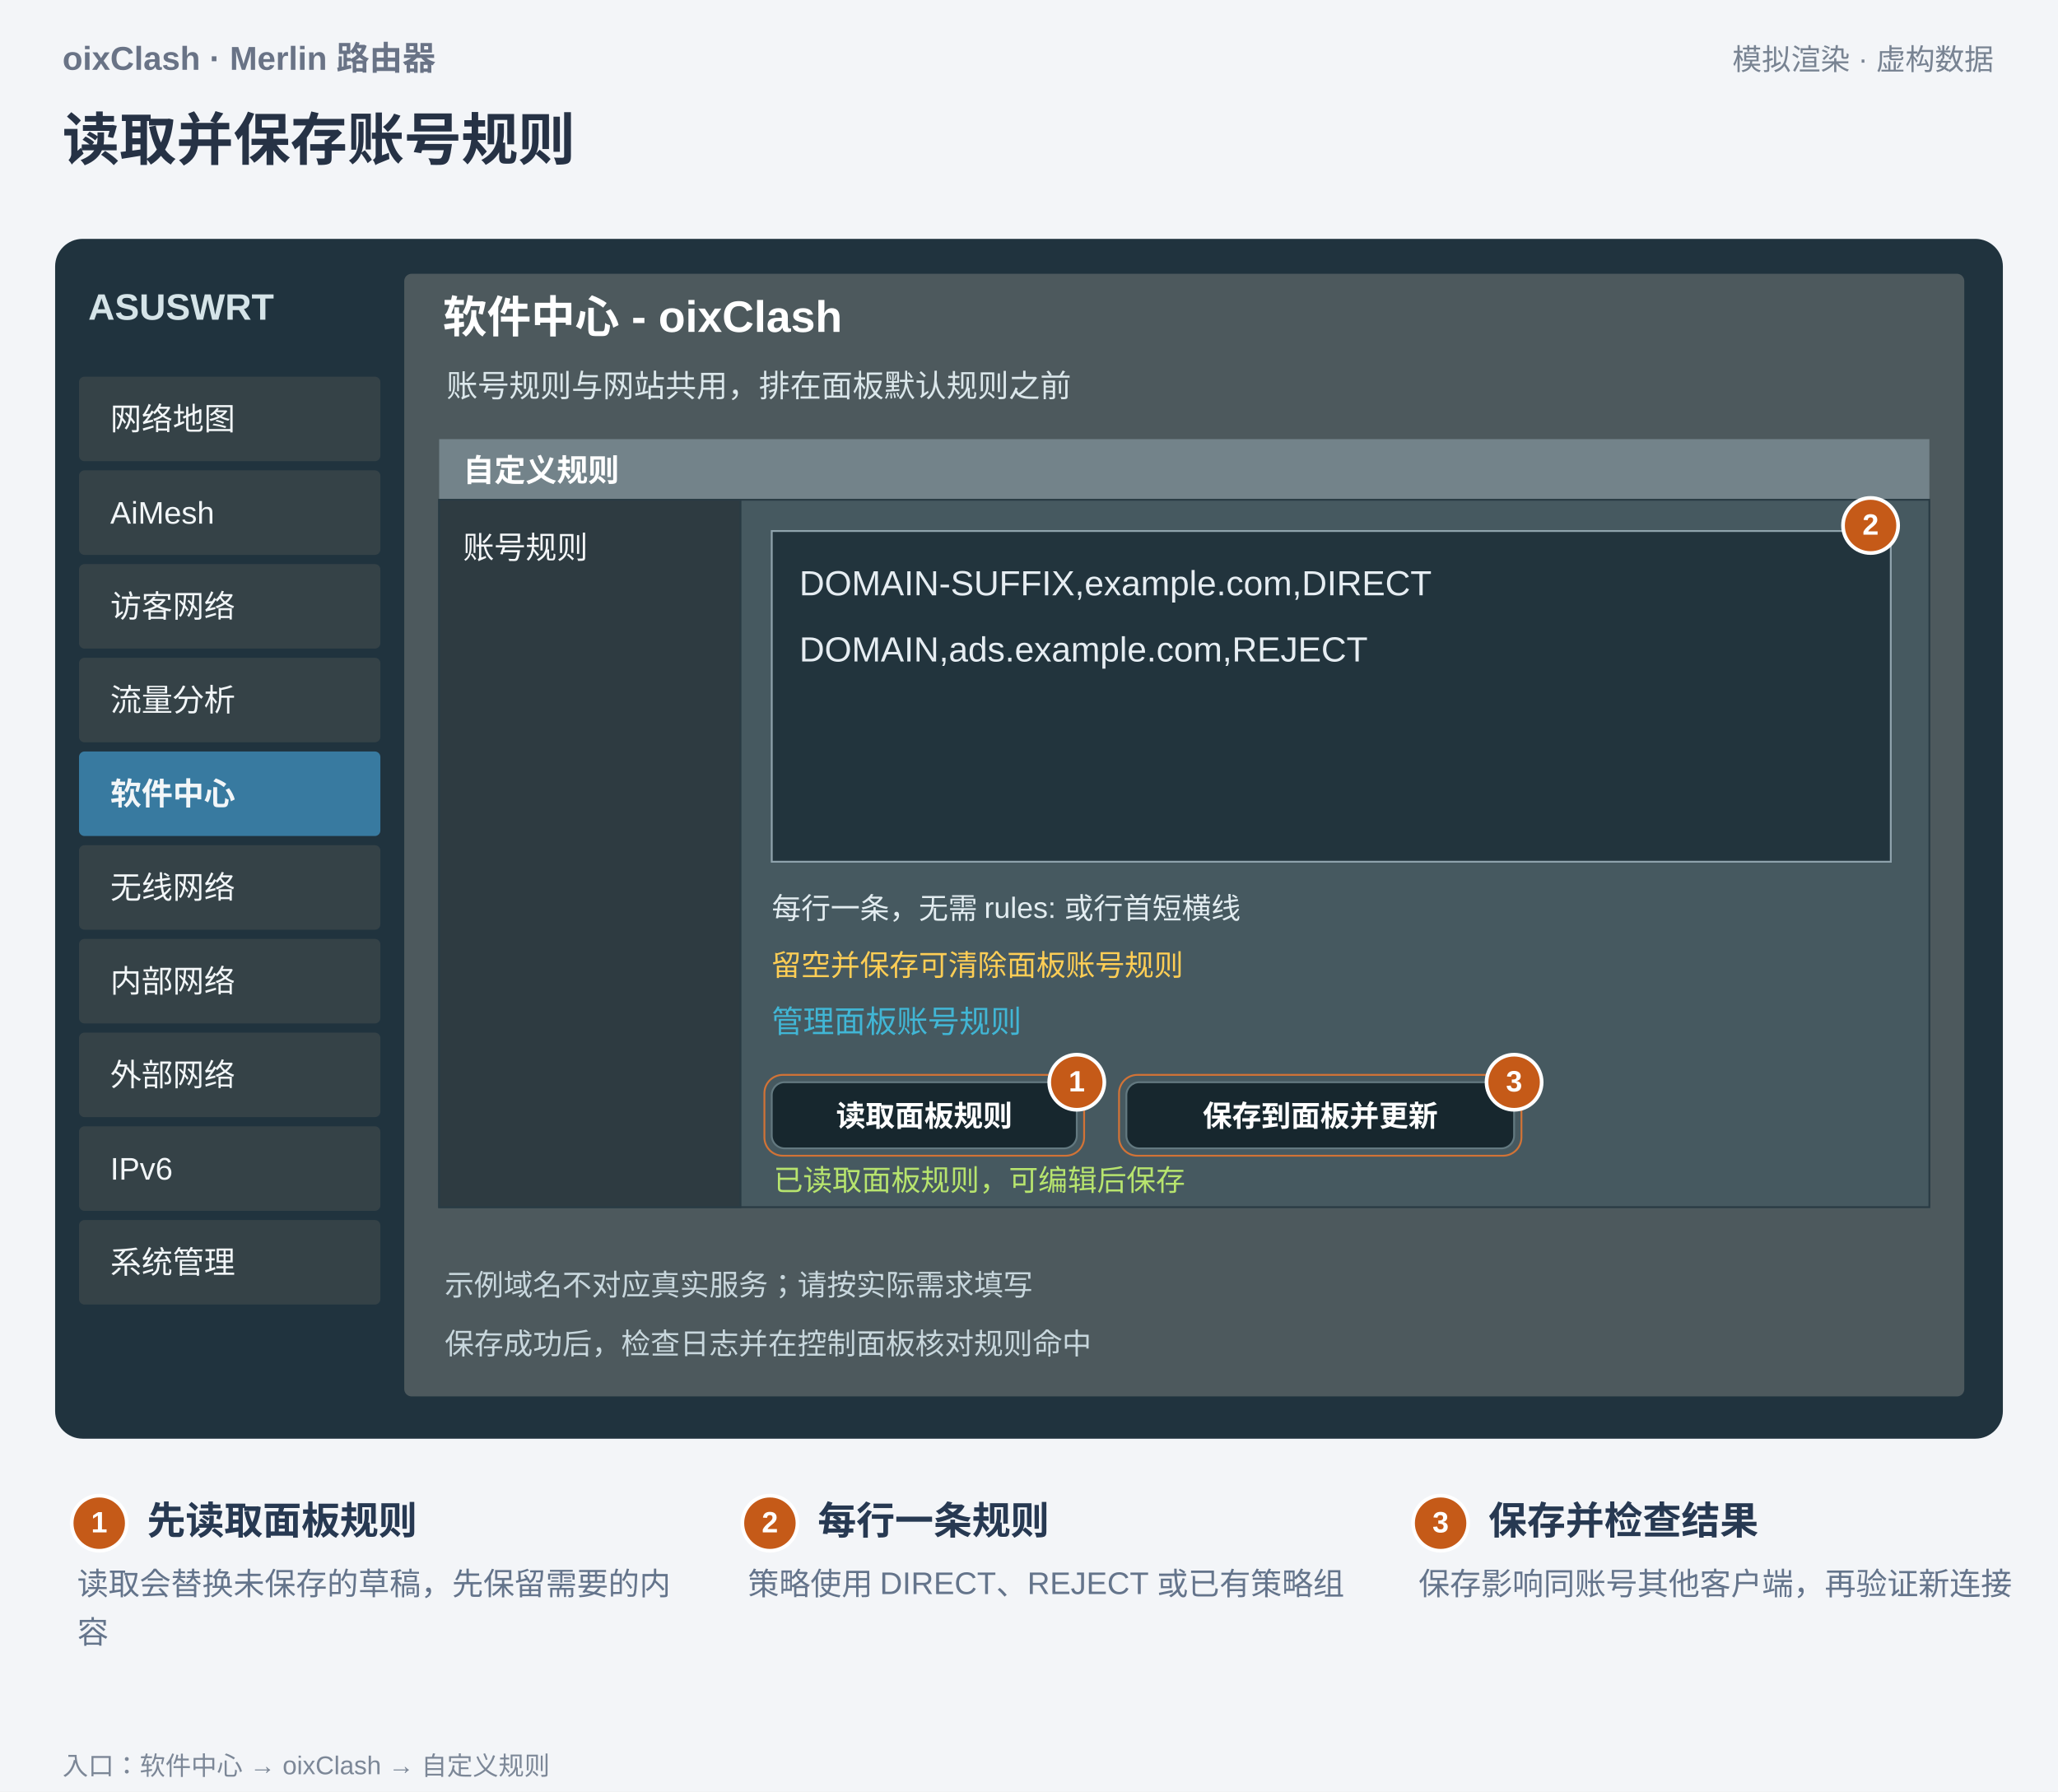
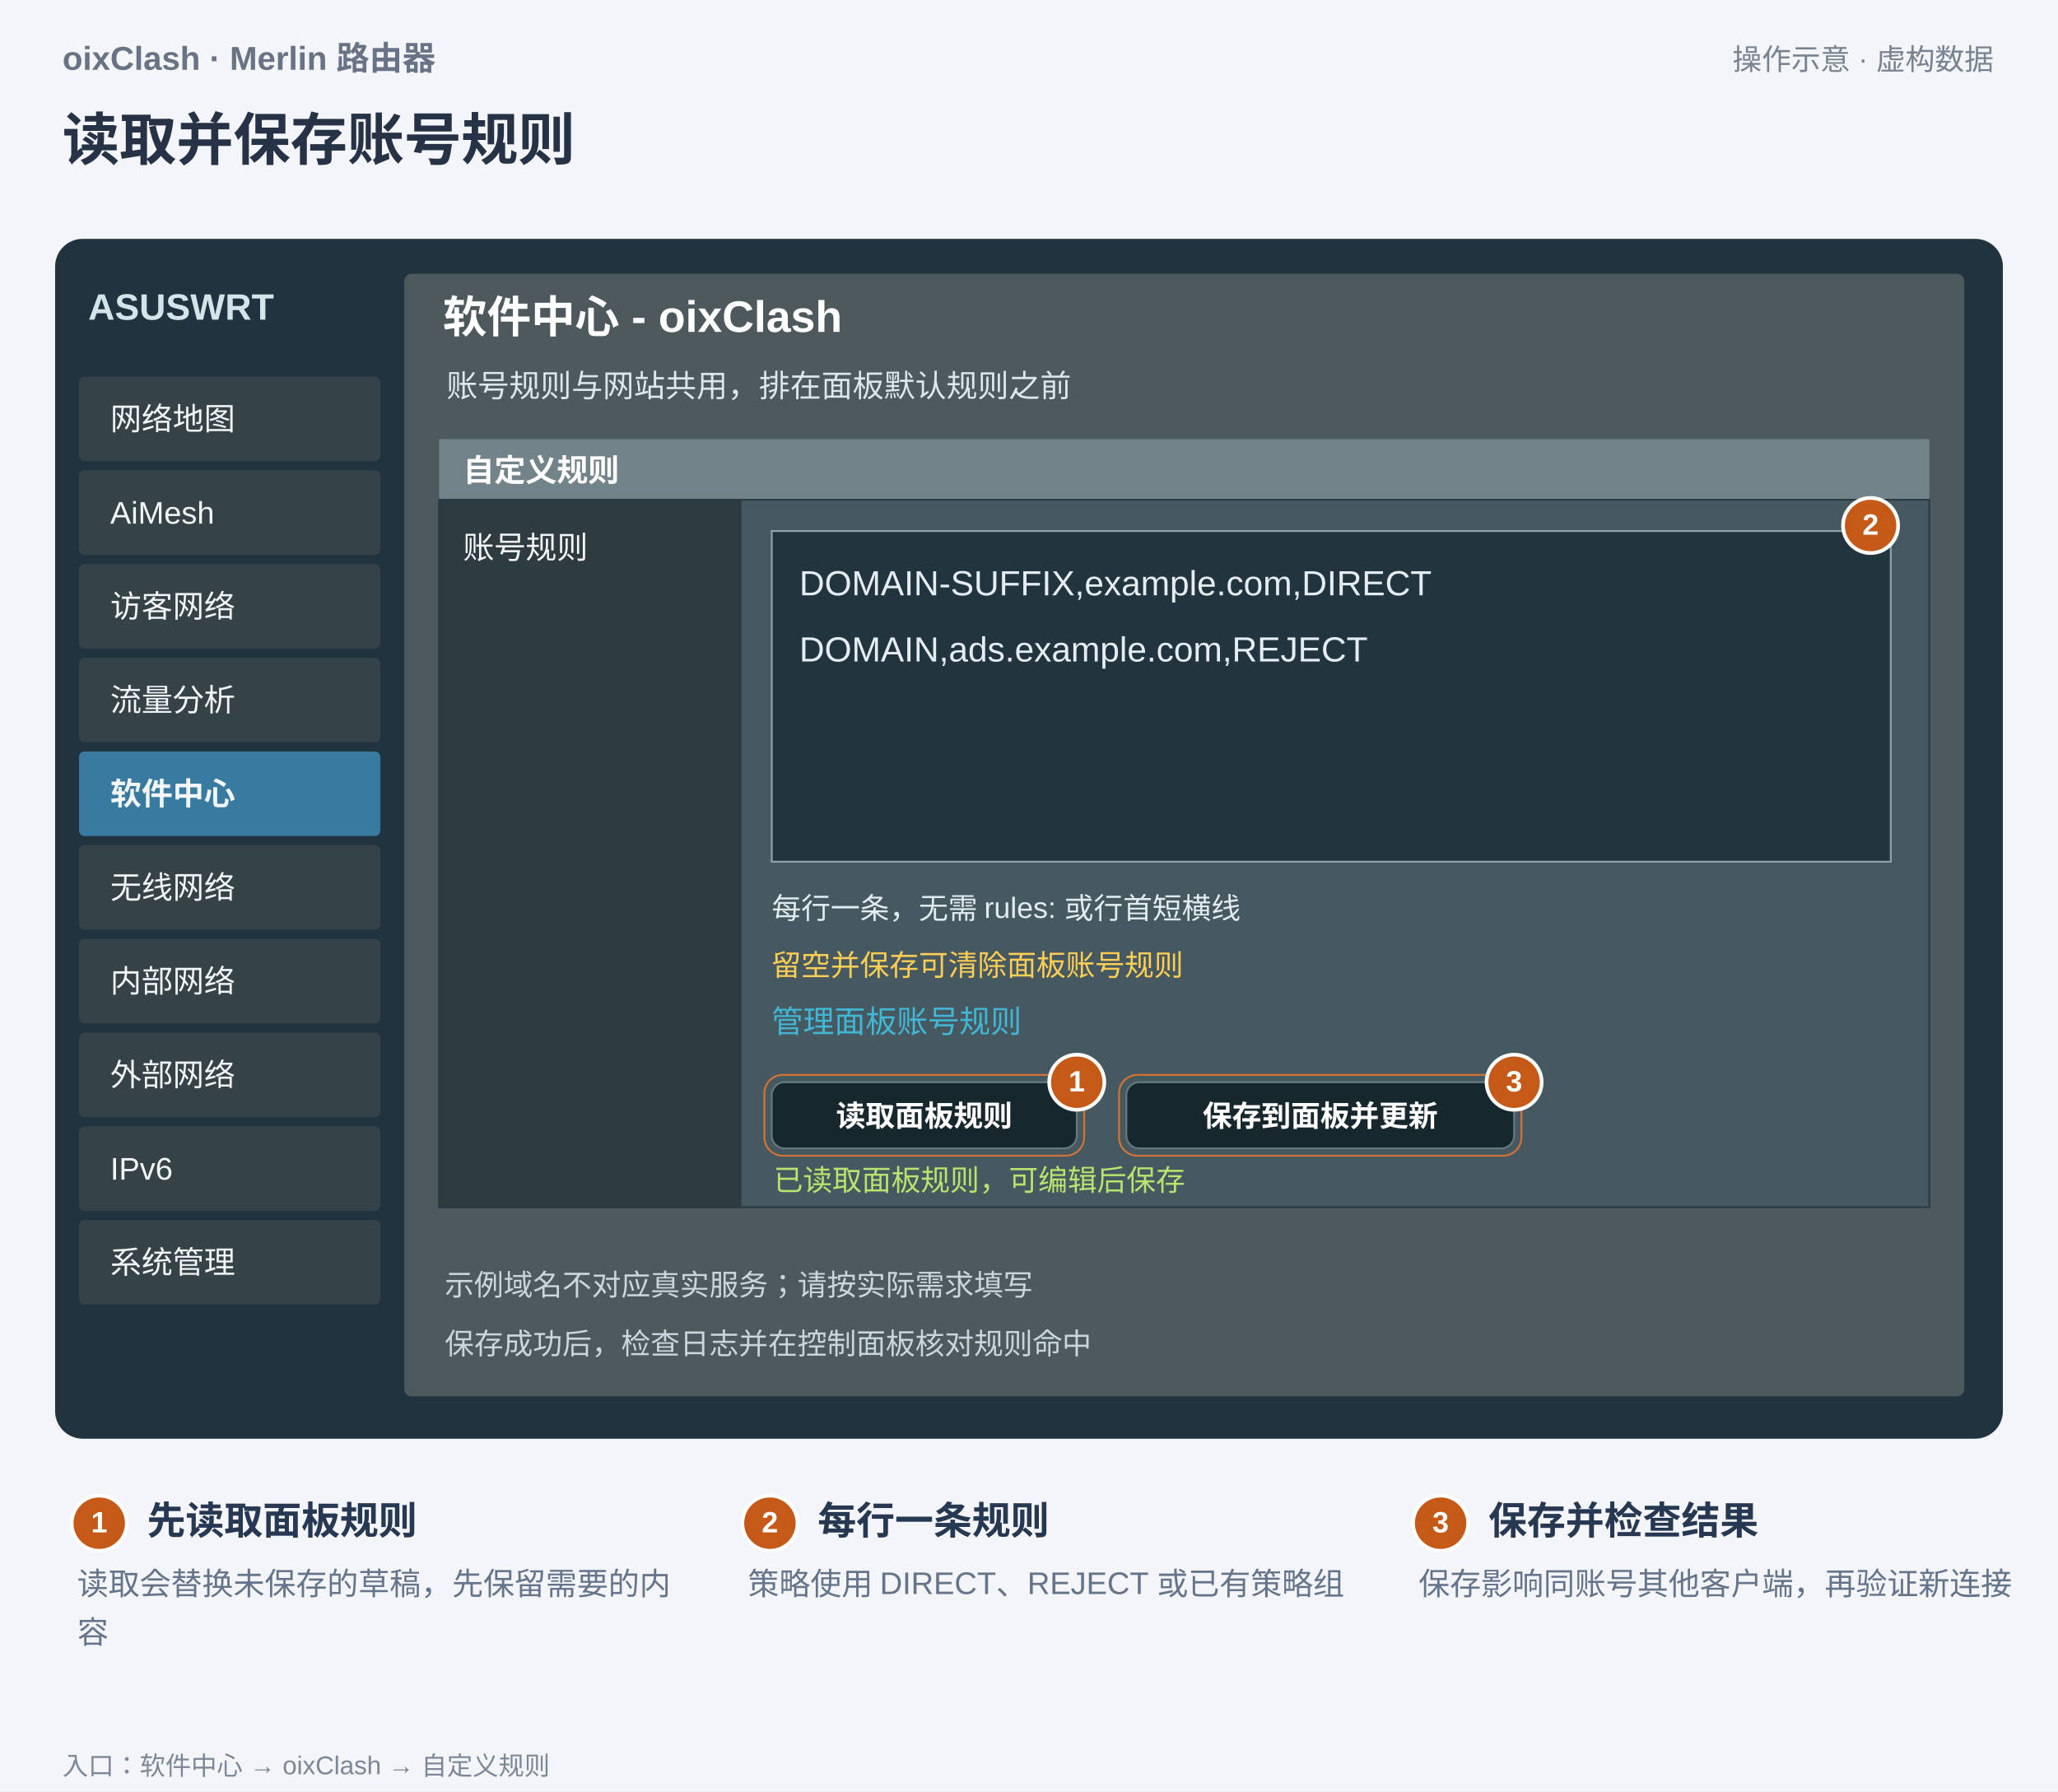
<svg xmlns="http://www.w3.org/2000/svg" width="1120" height="975" viewBox="0 0 1120 975" role="img" aria-labelledby="title desc">
  <g font-family="-apple-system,BlinkMacSystemFont,'PingFang SC','Segoe UI',Arial,sans-serif">
    <rect x="0" y="0" width="1120" height="975" rx="0" fill="#f3f5f8" stroke="none" />
    <text x="34" y="38" font-size="18" fill="#697386" font-weight="600" text-anchor="start">oixClash · Merlin 路由器</text>
-     <text x="1085" y="38" font-size="16" fill="#788392" font-weight="500" text-anchor="end">模拟渲染 · 虚构数据</text>
+     <text x="1085" y="38" font-size="16" fill="#788392" font-weight="500" text-anchor="end">操作示意 · 虚构数据</text>
    <text x="34" y="87" font-size="31" fill="#263245" font-weight="700" text-anchor="start">读取并保存账号规则</text>
    <rect x="30" y="130" width="1060" height="653" rx="15" fill="#20333e" stroke="none" />
    <rect x="220" y="149" width="849" height="611" rx="4" fill="#4d595d" stroke="none" />
    <text x="48" y="174" font-size="20" fill="#d5e4e8" font-weight="700" text-anchor="start">ASUSWRT</text>
    <text x="241" y="181" font-size="24" fill="#fff" font-weight="600" text-anchor="start">软件中心 - oixClash</text>
    <rect x="43" y="205" width="164" height="46" rx="3" fill="#354247" stroke="none" />
    <text x="60" y="234" font-size="17" fill="#f2f6f8" font-weight="400" text-anchor="start">网络地图</text>
    <rect x="43" y="256" width="164" height="46" rx="3" fill="#354247" stroke="none" />
    <text x="60" y="285" font-size="17" fill="#f2f6f8" font-weight="400" text-anchor="start">AiMesh</text>
    <rect x="43" y="307" width="164" height="46" rx="3" fill="#354247" stroke="none" />
    <text x="60" y="336" font-size="17" fill="#f2f6f8" font-weight="400" text-anchor="start">访客网络</text>
    <rect x="43" y="358" width="164" height="46" rx="3" fill="#354247" stroke="none" />
    <text x="60" y="387" font-size="17" fill="#f2f6f8" font-weight="400" text-anchor="start">流量分析</text>
    <rect x="43" y="409" width="164" height="46" rx="3" fill="#387aa0" stroke="none" />
    <text x="60" y="438" font-size="17" fill="#f2f6f8" font-weight="600" text-anchor="start">软件中心</text>
    <rect x="43" y="460" width="164" height="46" rx="3" fill="#354247" stroke="none" />
    <text x="60" y="489" font-size="17" fill="#f2f6f8" font-weight="400" text-anchor="start">无线网络</text>
    <rect x="43" y="511" width="164" height="46" rx="3" fill="#354247" stroke="none" />
    <text x="60" y="540" font-size="17" fill="#f2f6f8" font-weight="400" text-anchor="start">内部网络</text>
    <rect x="43" y="562" width="164" height="46" rx="3" fill="#354247" stroke="none" />
    <text x="60" y="591" font-size="17" fill="#f2f6f8" font-weight="400" text-anchor="start">外部网络</text>
    <rect x="43" y="613" width="164" height="46" rx="3" fill="#354247" stroke="none" />
    <text x="60" y="642" font-size="17" fill="#f2f6f8" font-weight="400" text-anchor="start">IPv6</text>
    <rect x="43" y="664" width="164" height="46" rx="3" fill="#354247" stroke="none" />
    <text x="60" y="693" font-size="17" fill="#f2f6f8" font-weight="400" text-anchor="start">系统管理</text>
    <text x="243" y="216" font-size="17" fill="#dbe7eb" font-weight="400" text-anchor="start">账号规则与网站共用，排在面板默认规则之前</text>
    <rect x="239" y="239" width="811" height="33" rx="0" fill="#73838a" stroke="none" />
    <text x="252" y="262" font-size="17" fill="#fff" font-weight="600" text-anchor="start">自定义规则</text>
    <rect x="239" y="272" width="811" height="385" rx="0" fill="#465960" stroke="#293b44" />
    <rect x="239" y="272" width="164" height="385" rx="0" fill="#2e3b41" stroke="#293b44" />
    <text x="252" y="304" font-size="17" fill="#f4f6f8" font-weight="400" text-anchor="start">账号规则</text>
    <rect x="420" y="289" width="609" height="180" rx="0" fill="#22343d" stroke="#8fa3ad" />
    <text x="435" y="324" font-size="19" fill="#e6edf2" font-weight="400" text-anchor="start">DOMAIN-SUFFIX,example.com,DIRECT</text>
    <text x="435" y="360" font-size="19" fill="#e6edf2" font-weight="400" text-anchor="start">DOMAIN,ads.example.com,REJECT</text>
    <circle cx="1018" cy="286" r="15" fill="#c55a18" stroke="#fff" stroke-width="2" />
    <text x="1018" y="291" font-size="16" fill="#fff" font-weight="700" text-anchor="middle">2</text>
    <text x="420" y="500" font-size="16" fill="#e2ecf0" font-weight="400" text-anchor="start">每行一条，无需 rules: 或行首短横线</text>
    <text x="420" y="531" font-size="16" fill="#ffce55" font-weight="400" text-anchor="start">留空并保存可清除面板账号规则</text>
    <text x="420" y="562" font-size="17" fill="#41b6d5" font-weight="400" text-anchor="start">管理面板账号规则</text>
    <rect x="420" y="589" width="166" height="36" rx="7" fill="#17272e" stroke="#637980" />
    <text x="503" y="613" font-size="16" fill="#fff" font-weight="600" text-anchor="middle">读取面板规则</text>
    <rect x="416" y="585" width="174" height="44" rx="10" fill="none" stroke="#d27336" />
    <circle cx="586" cy="589" r="15" fill="#c55a18" stroke="#fff" stroke-width="2" />
    <text x="586" y="594" font-size="16" fill="#fff" font-weight="700" text-anchor="middle">1</text>
    <rect x="613" y="589" width="211" height="36" rx="7" fill="#17272e" stroke="#637980" />
    <text x="718.5" y="613" font-size="16" fill="#fff" font-weight="600" text-anchor="middle">保存到面板并更新</text>
    <rect x="609" y="585" width="219" height="44" rx="10" fill="none" stroke="#d27336" />
    <circle cx="824" cy="589" r="15" fill="#c55a18" stroke="#fff" stroke-width="2" />
    <text x="824" y="594" font-size="16" fill="#fff" font-weight="700" text-anchor="middle">3</text>
    <text x="421" y="648" font-size="16" fill="#b7e46e" font-weight="400" text-anchor="start">已读取面板规则，可编辑后保存</text>
    <text x="242" y="705" font-size="16" fill="#c8d7dd" font-weight="400" text-anchor="start">示例域名不对应真实服务；请按实际需求填写</text>
    <text x="242" y="737" font-size="16" fill="#c8d7dd" font-weight="400" text-anchor="start">保存成功后，检查日志并在控制面板核对规则命中</text>
    <circle cx="54" cy="829" r="15" fill="#c55a18" stroke="#fff" stroke-width="2" />
    <text x="54" y="834" font-size="16" fill="#fff" font-weight="700" text-anchor="middle">1</text>
    <text x="80" y="835" font-size="21" fill="#273952" font-weight="600" text-anchor="start">先读取面板规则</text>
    <text x="42" y="868" font-size="17" fill="#64748b" font-weight="400" text-anchor="start">读取会替换未保存的草稿，先保留需要的内</text>
    <text x="42" y="894.35" font-size="17" fill="#64748b" font-weight="400" text-anchor="start">容</text>
    <circle cx="419" cy="829" r="15" fill="#c55a18" stroke="#fff" stroke-width="2" />
    <text x="419" y="834" font-size="16" fill="#fff" font-weight="700" text-anchor="middle">2</text>
    <text x="445" y="835" font-size="21" fill="#273952" font-weight="600" text-anchor="start">每行一条规则</text>
    <text x="407" y="868" font-size="17" fill="#64748b" font-weight="400" text-anchor="start">策略使用 DIRECT、REJECT 或已有策略组</text>
    <circle cx="784" cy="829" r="15" fill="#c55a18" stroke="#fff" stroke-width="2" />
    <text x="784" y="834" font-size="16" fill="#fff" font-weight="700" text-anchor="middle">3</text>
    <text x="810" y="835" font-size="21" fill="#273952" font-weight="600" text-anchor="start">保存并检查结果</text>
    <text x="772" y="868" font-size="17" fill="#64748b" font-weight="400" text-anchor="start">保存影响同账号其他客户端，再验证新连接</text>
    <text x="34" y="966" font-size="14" fill="#7c8797" font-weight="400" text-anchor="start">入口：软件中心 → oixClash → 自定义规则</text>
  </g>
</svg>
